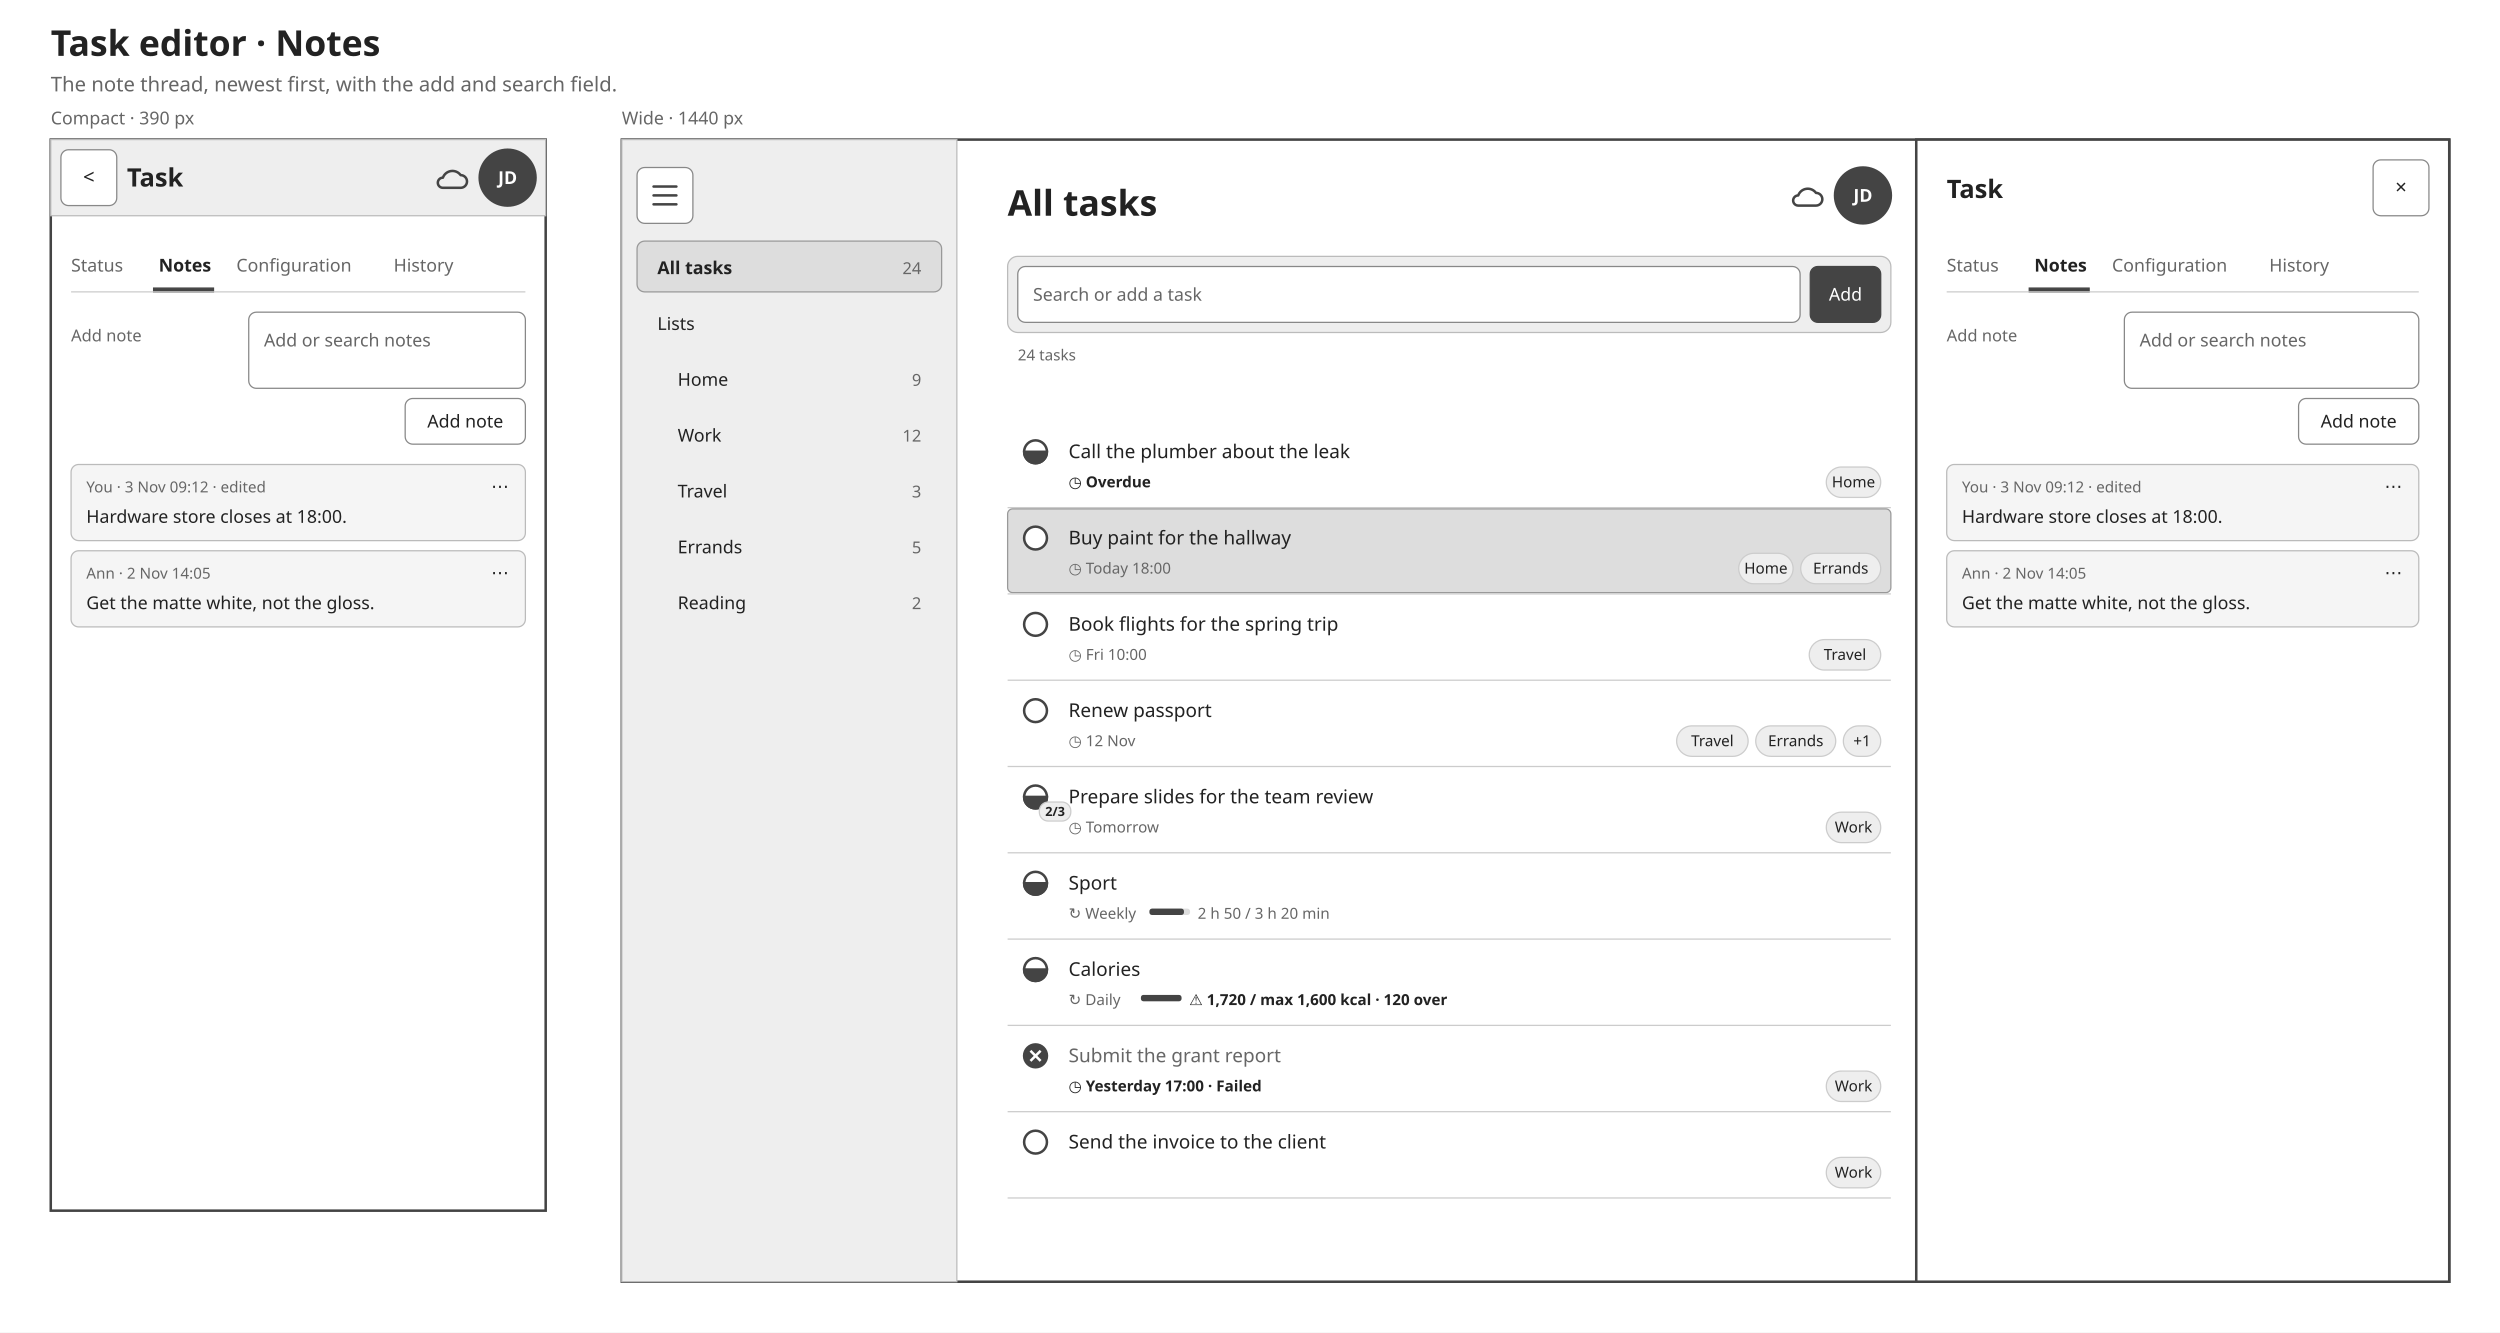
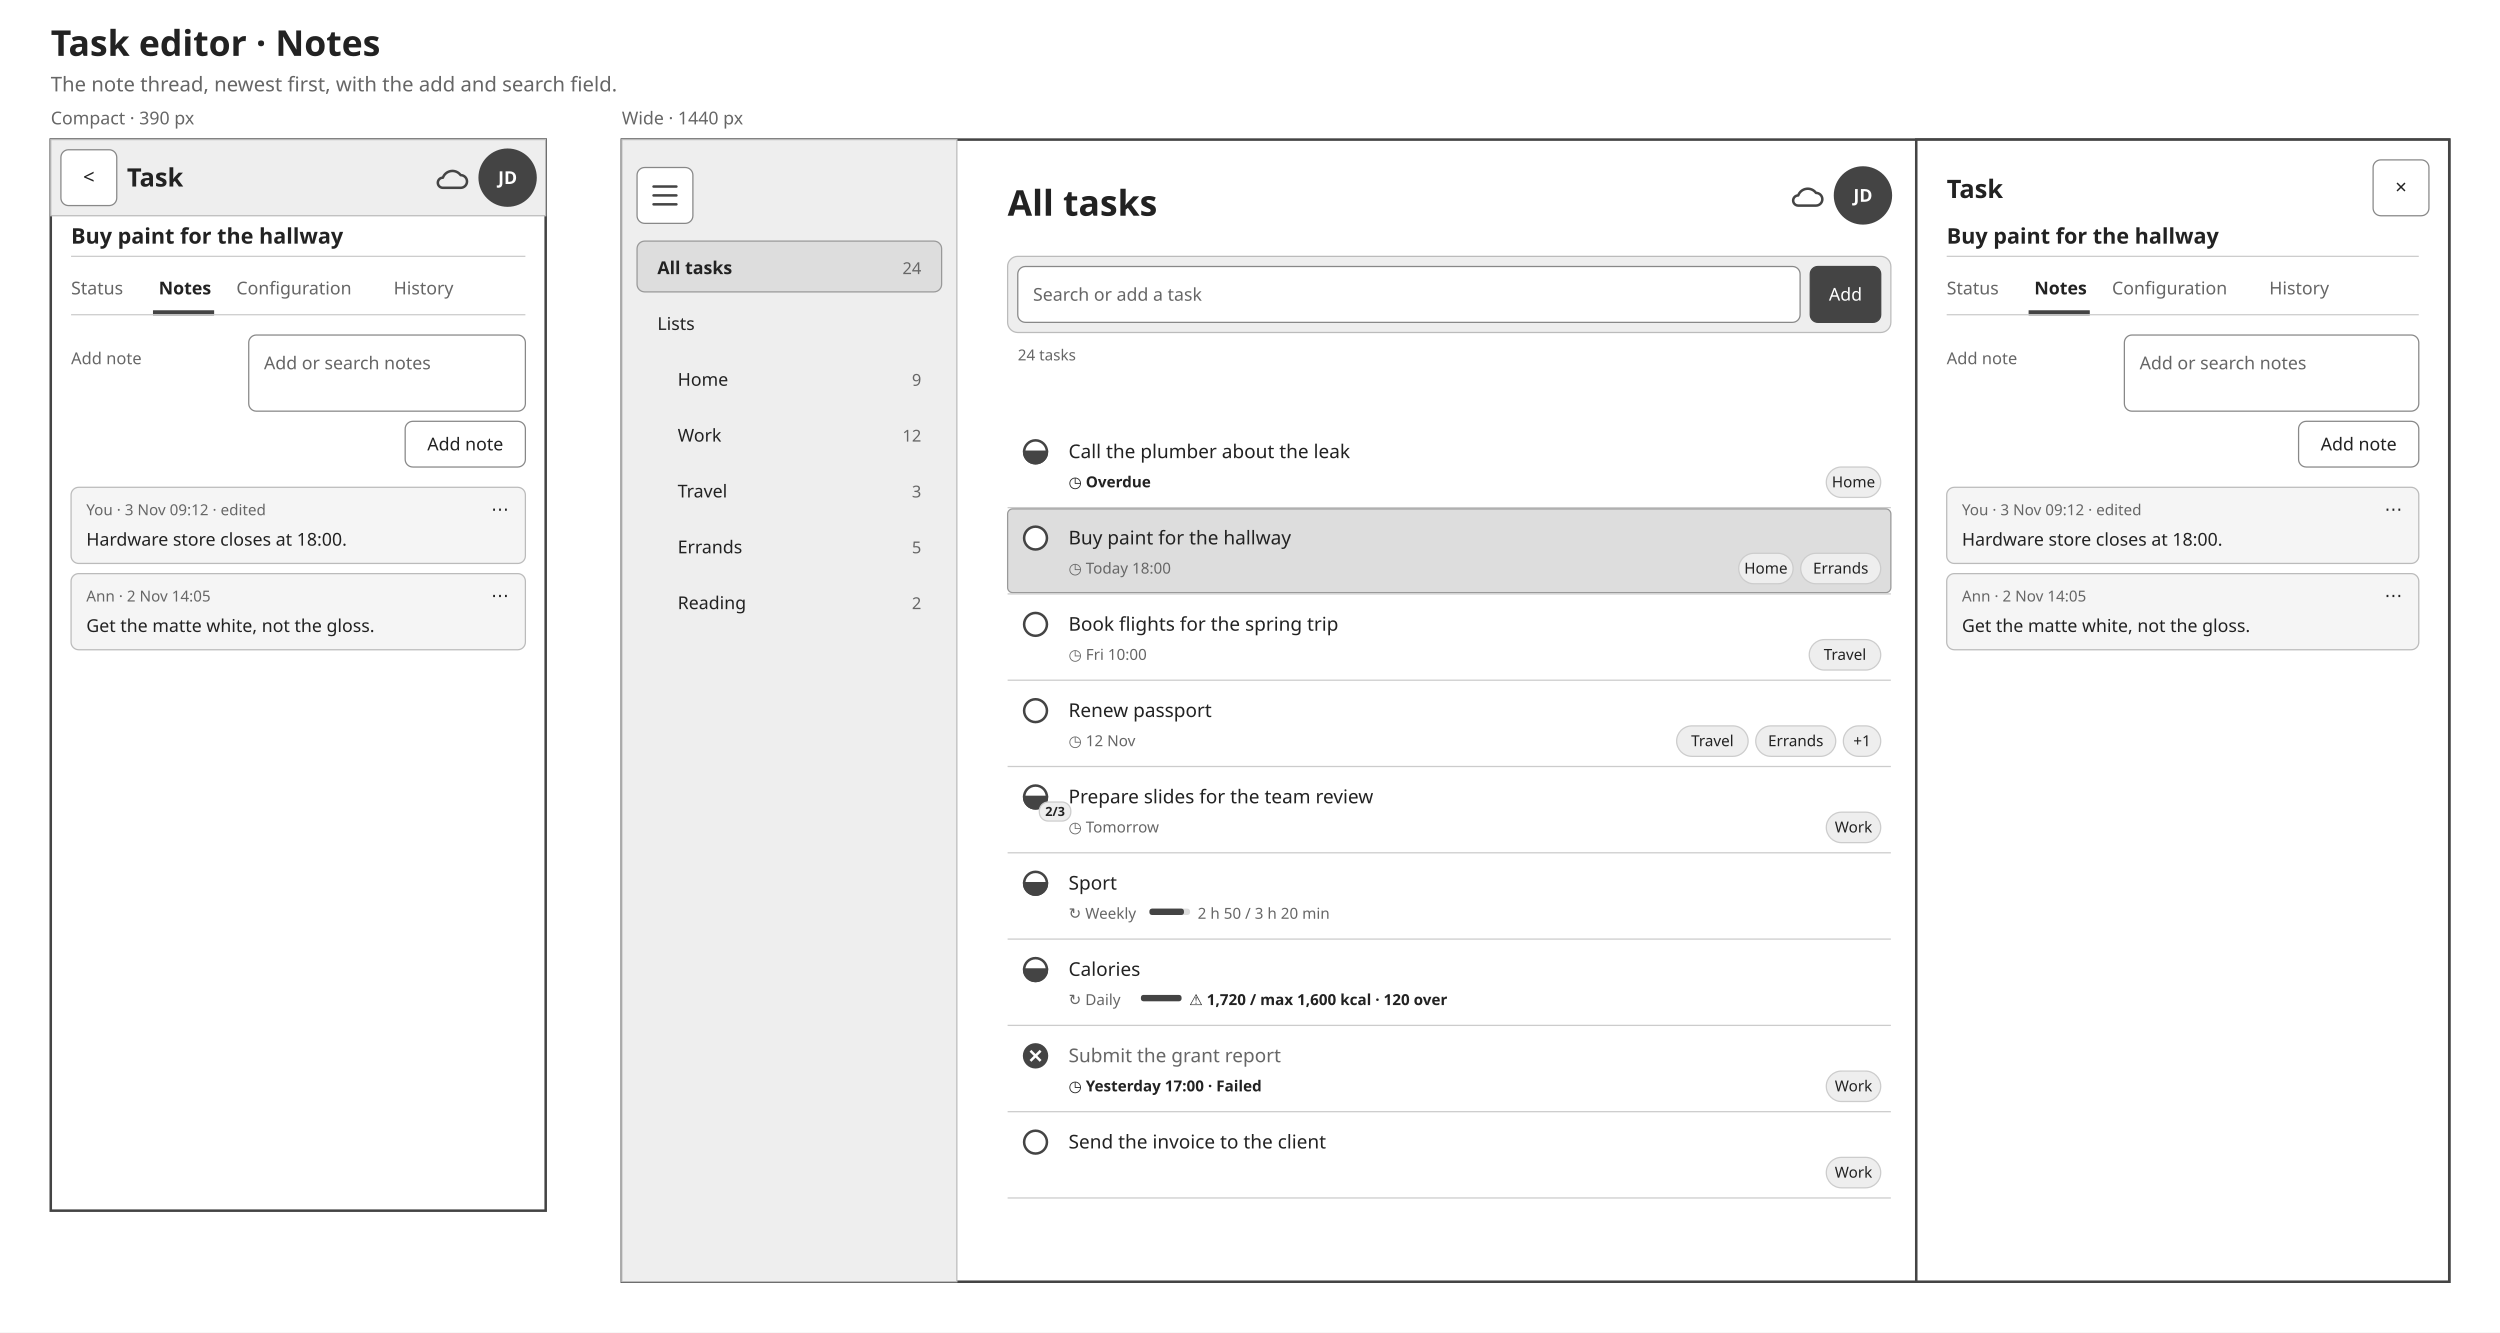
<svg xmlns="http://www.w3.org/2000/svg" width="1970" height="1050" viewBox="0 0 1970 1050">
  <style>
text { font-family: sans-serif; fill: #222222; }
.muted { fill: #666666; }
.on-primary { fill: #ffffff; }
.bold { font-weight: bold; }
rect.frame { fill: #ffffff; stroke: #444444; stroke-width: 2; }
.bar { fill: #eeeeee; stroke: #bbbbbb; }
.box { fill: #f5f5f5; stroke: #bbbbbb; }
.control { fill: #ffffff; stroke: #888888; }
.disabled { fill: #f5f5f5; stroke: #cccccc; }
.primary { fill: #444444; stroke: #444444; }
.selected { fill: #dddddd; stroke: #999999; }
.chip { fill: #eeeeee; stroke: #cccccc; }
.signal { fill: #ffffff; stroke: #222222; stroke-width: 2; }
.scrim { fill: #888888; fill-opacity: 0.5; }
.rule { stroke: #cccccc; }
.drop { stroke: #222222; stroke-width: 3; }
.icon { fill: #ffffff; stroke: #444444; stroke-width: 2; }
.icon-fill { fill: #444444; stroke: #444444; stroke-width: 2; }
.icon-mark { fill: none; stroke: #ffffff; stroke-width: 2; }
.icon-line { stroke: #444444; stroke-width: 2; }
.icon-line-open { fill: none; stroke: #444444; stroke-width: 2; stroke-linecap: round; stroke-linejoin: round; }
.icon-dashed { fill: #ffffff; stroke: #444444; stroke-width: 2; stroke-dasharray: 3 3; }
.meter { fill: #dddddd; stroke: none; }
.meter-fill { fill: #444444; stroke: none; }
.tooltip { fill: #222222; stroke: #222222; }
  </style>
  <rect x="0" y="0" width="1970" height="1050" fill="#ffffff" />
  <text x="40" y="44" font-size="28" class="bold">Task editor · Notes</text>
  <text x="40" y="72" font-size="16" class="muted">The note thread, newest first, with the add and search field.</text>
  <text x="40" y="98" font-size="14" class="muted">Compact · 390 px</text>
  <text x="490" y="98" font-size="14" class="muted">Wide · 1440 px</text>
  <g class="frame" data-width="390" data-height="844" transform="translate(40 110)">
    <rect x="0" y="0" width="390" height="844" rx="0" class="frame" />
    <rect x="0" y="0" width="390" height="60" rx="0" class="bar" />
    <rect x="8" y="8" width="44" height="44" rx="6" class="control" />
    <text x="30" y="35" font-size="16" text-anchor="middle">&lt;</text>
    <circle cx="360" cy="30" r="22" class="icon-fill" />
    <text x="360" y="35" font-size="14" class="on-primary bold" text-anchor="middle">JD</text>
    <path d="M 309 38 H 323 A 5 5 0 0 0 323 28 A 8 8 0 0 0 309 30 A 4 4 0 0 0 309 38 Z" class="icon-line-open" />
    <text x="60" y="37" font-size="20" class="bold">Task</text>
-     <text x="16" y="104" font-size="14" class="muted">Status</text>
-     <text x="85.04" y="104" font-size="14" class="bold">Notes</text>
-     <rect x="81.04" y="117" width="47.2" height="3" rx="0" class="primary" />
-     <text x="146.24" y="104" font-size="14" class="muted">Configuration</text>
-     <text x="270.16" y="104" font-size="14" class="muted">History</text>
-     <line x1="16" y1="120" x2="374" y2="120" class="rule" />
-     <text x="16" y="159" font-size="13" class="muted">Add note</text>
-     <rect x="156" y="136" width="218" height="60" rx="6" class="control" />
-     <text x="168" y="163" font-size="14" class="muted">Add or search notes</text>
-     <rect x="279.28" y="204" width="94.72" height="36" rx="6" class="control" />
-     <text x="326.64" y="226.9" font-size="14" text-anchor="middle">Add note</text>
-     <rect x="16" y="256" width="358" height="60" rx="6" class="box" />
-     <text x="28" y="278" font-size="12" class="muted">You · 3 Nov 09:12 · edited</text>
-     <text x="28" y="302" font-size="14">Hardware store closes at 18:00.</text>
-     <text x="354" y="278" font-size="14" text-anchor="middle">⋯</text>
-     <rect x="16" y="324" width="358" height="60" rx="6" class="box" />
-     <text x="28" y="346" font-size="12" class="muted">Ann · 2 Nov 14:05</text>
-     <text x="28" y="370" font-size="14">Get the matte white, not the gloss.</text>
-     <text x="354" y="346" font-size="14" text-anchor="middle">⋯</text>
+     <text x="16" y="82" font-size="17" class="bold">Buy paint for the hallway</text>
+     <line x1="16" y1="92" x2="374" y2="92" class="rule" />
+     <text x="16" y="122" font-size="14" class="muted">Status</text>
+     <text x="85.04" y="122" font-size="14" class="bold">Notes</text>
+     <rect x="81.04" y="135" width="47.2" height="3" rx="0" class="primary" />
+     <text x="146.24" y="122" font-size="14" class="muted">Configuration</text>
+     <text x="270.16" y="122" font-size="14" class="muted">History</text>
+     <line x1="16" y1="138" x2="374" y2="138" class="rule" />
+     <text x="16" y="177" font-size="13" class="muted">Add note</text>
+     <rect x="156" y="154" width="218" height="60" rx="6" class="control" />
+     <text x="168" y="181" font-size="14" class="muted">Add or search notes</text>
+     <rect x="279.28" y="222" width="94.72" height="36" rx="6" class="control" />
+     <text x="326.64" y="244.9" font-size="14" text-anchor="middle">Add note</text>
+     <rect x="16" y="274" width="358" height="60" rx="6" class="box" />
+     <text x="28" y="296" font-size="12" class="muted">You · 3 Nov 09:12 · edited</text>
+     <text x="28" y="320" font-size="14">Hardware store closes at 18:00.</text>
+     <text x="354" y="296" font-size="14" text-anchor="middle">⋯</text>
+     <rect x="16" y="342" width="358" height="60" rx="6" class="box" />
+     <text x="28" y="364" font-size="12" class="muted">Ann · 2 Nov 14:05</text>
+     <text x="28" y="388" font-size="14">Get the matte white, not the gloss.</text>
+     <text x="354" y="364" font-size="14" text-anchor="middle">⋯</text>
  </g>
  <g class="frame" data-width="1440" data-height="900" transform="translate(490 110)">
    <rect x="0" y="0" width="1440" height="900" rx="0" class="frame" />
    <rect x="0" y="0" width="264" height="900" rx="0" class="bar" />
    <rect x="12" y="22" width="44" height="44" rx="6" class="control" />
    <path d="M 25 37 H 43" class="icon-line-open" />
    <path d="M 25 44 H 43" class="icon-line-open" />
    <path d="M 25 51 H 43" class="icon-line-open" />
    <rect x="12" y="80" width="240" height="40" rx="6" class="selected" />
    <text x="28" y="106" font-size="14" class="bold">All tasks</text>
    <text x="236" y="106" font-size="13" class="muted" text-anchor="end">24</text>
    <text x="28" y="150" font-size="14">Lists</text>
    <text x="44" y="194" font-size="14">Home</text>
    <text x="236" y="194" font-size="13" class="muted" text-anchor="end">9</text>
    <text x="44" y="238" font-size="14">Work</text>
    <text x="236" y="238" font-size="13" class="muted" text-anchor="end">12</text>
    <text x="44" y="282" font-size="14">Travel</text>
    <text x="236" y="282" font-size="13" class="muted" text-anchor="end">3</text>
    <text x="44" y="326" font-size="14">Errands</text>
    <text x="236" y="326" font-size="13" class="muted" text-anchor="end">5</text>
    <text x="44" y="370" font-size="14">Reading</text>
    <text x="236" y="370" font-size="13" class="muted" text-anchor="end">2</text>
    <circle cx="978" cy="44" r="22" class="icon-fill" />
    <text x="978" y="49" font-size="14" class="on-primary bold" text-anchor="middle">JD</text>
    <path d="M 927 52 H 941 A 5 5 0 0 0 941 42 A 8 8 0 0 0 927 44 A 4 4 0 0 0 927 52 Z" class="icon-line-open" />
    <text x="304" y="60" font-size="28" class="bold">All tasks</text>
    <rect x="304" y="92" width="696" height="60" rx="8" class="bar" />
    <rect x="936.48" y="100" width="55.52" height="44" rx="6" class="primary" />
    <text x="964.24" y="126.9" font-size="14" class="on-primary" text-anchor="middle">Add</text>
    <rect x="312" y="100" width="616.48" height="44" rx="6" class="control" />
    <text x="324" y="127" font-size="14" class="muted">Search or add a task</text>
    <text x="312" y="174" font-size="12" class="muted">24 tasks</text>
    <line x1="304" y1="290" x2="1000" y2="290" class="rule" />
    <circle cx="326" cy="246" r="9" class="icon" />
    <path d="M317 246 A9 9 0 0 0 335 246 Z" class="icon-fill" />
    <text x="352" y="251" font-size="15">Call the plumber about the leak</text>
    <text x="352" y="274" font-size="12" class="bold">◷ Overdue</text>
    <rect x="949.12" y="258" width="42.88" height="24" rx="12" class="chip" />
    <text x="970.56" y="274" font-size="12" text-anchor="middle">Home</text>
    <rect x="304" y="291" width="696" height="66" rx="4" class="selected" />
    <line x1="304" y1="358" x2="1000" y2="358" class="rule" />
    <circle cx="326" cy="314" r="9" class="icon" />
    <text x="352" y="319" font-size="15">Buy paint for the hallway</text>
    <text x="352" y="342" font-size="12" class="muted">◷ Today 18:00</text>
    <rect x="928.96" y="326" width="63.04" height="24" rx="12" class="chip" />
    <text x="960.48" y="342" font-size="12" text-anchor="middle">Errands</text>
    <rect x="880.08" y="326" width="42.88" height="24" rx="12" class="chip" />
    <text x="901.52" y="342" font-size="12" text-anchor="middle">Home</text>
    <line x1="304" y1="426" x2="1000" y2="426" class="rule" />
    <circle cx="326" cy="382" r="9" class="icon" />
    <text x="352" y="387" font-size="15">Book flights for the spring trip</text>
    <text x="352" y="410" font-size="12" class="muted">◷ Fri 10:00</text>
    <rect x="935.68" y="394" width="56.32" height="24" rx="12" class="chip" />
    <text x="963.84" y="410" font-size="12" text-anchor="middle">Travel</text>
    <line x1="304" y1="494" x2="1000" y2="494" class="rule" />
    <circle cx="326" cy="450" r="9" class="icon" />
    <text x="352" y="455" font-size="15">Renew passport</text>
    <text x="352" y="478" font-size="12" class="muted">◷ 12 Nov</text>
    <rect x="962.56" y="462" width="29.44" height="24" rx="12" class="chip" />
    <text x="977.28" y="478" font-size="12" text-anchor="middle">+1</text>
    <rect x="893.52" y="462" width="63.04" height="24" rx="12" class="chip" />
    <text x="925.04" y="478" font-size="12" text-anchor="middle">Errands</text>
    <rect x="831.2" y="462" width="56.32" height="24" rx="12" class="chip" />
    <text x="859.36" y="478" font-size="12" text-anchor="middle">Travel</text>
    <line x1="304" y1="562" x2="1000" y2="562" class="rule" />
    <circle cx="326" cy="518" r="9" class="icon" />
    <path d="M317 518 A9 9 0 0 0 335 518 Z" class="icon-fill" />
    <rect x="329" y="522" width="24.8" height="15" rx="7" class="chip" />
    <text x="341.4" y="533" font-size="10" class="bold" text-anchor="middle">2/3</text>
    <text x="352" y="523" font-size="15">Prepare slides for the team review</text>
    <text x="352" y="546" font-size="12" class="muted">◷ Tomorrow</text>
    <rect x="949.12" y="530" width="42.88" height="24" rx="12" class="chip" />
    <text x="970.56" y="546" font-size="12" text-anchor="middle">Work</text>
    <line x1="304" y1="630" x2="1000" y2="630" class="rule" />
    <circle cx="326" cy="586" r="9" class="icon" />
    <path d="M317 586 A9 9 0 0 0 335 586 Z" class="icon-fill" />
    <text x="352" y="591" font-size="15">Sport</text>
    <text x="352" y="614" font-size="12" class="muted">↻ Weekly</text>
    <rect x="415.76" y="606" width="32" height="5" rx="2" class="meter" />
    <rect x="415.76" y="606" width="27.2" height="5" rx="2" class="meter-fill" />
    <text x="453.76" y="614" font-size="12" class="muted">2 h 50 / 3 h 20 min</text>
    <line x1="304" y1="698" x2="1000" y2="698" class="rule" />
    <circle cx="326" cy="654" r="9" class="icon" />
    <path d="M317 654 A9 9 0 0 0 335 654 Z" class="icon-fill" />
    <text x="352" y="659" font-size="15">Calories</text>
    <text x="352" y="682" font-size="12" class="muted">↻ Daily</text>
    <rect x="409.04" y="674" width="32" height="5" rx="2" class="meter" />
    <rect x="409.04" y="674" width="32" height="5" rx="2" class="meter-fill" />
    <text x="447.04" y="682" font-size="12" class="bold">⚠ 1,720 / max 1,600 kcal · 120 over</text>
    <line x1="304" y1="766" x2="1000" y2="766" class="rule" />
    <circle cx="326" cy="722" r="9" class="icon-fill" />
    <path d="M322 718 L330 726 M330 718 L322 726" class="icon-mark" />
    <text x="352" y="727" font-size="15" class="muted">Submit the grant report</text>
    <text x="352" y="750" font-size="12" class="bold">◷ Yesterday 17:00 · Failed</text>
    <rect x="949.12" y="734" width="42.88" height="24" rx="12" class="chip" />
    <text x="970.56" y="750" font-size="12" text-anchor="middle">Work</text>
    <line x1="304" y1="834" x2="1000" y2="834" class="rule" />
    <circle cx="326" cy="790" r="9" class="icon" />
    <text x="352" y="795" font-size="15">Send the invoice to the client</text>
    <rect x="949.12" y="802" width="42.88" height="24" rx="12" class="chip" />
    <text x="970.56" y="818" font-size="12" text-anchor="middle">Work</text>
    <rect x="1020" y="0" width="420" height="900" rx="0" class="frame" />
    <text x="1044" y="46" font-size="20" class="bold">Task</text>
    <rect x="1380" y="16" width="44" height="44" rx="6" class="control" />
    <text x="1402" y="43" font-size="16" text-anchor="middle">×</text>
-     <text x="1044" y="104" font-size="14" class="muted">Status</text>
-     <text x="1113.04" y="104" font-size="14" class="bold">Notes</text>
-     <rect x="1109.04" y="117" width="47.2" height="3" rx="0" class="primary" />
-     <text x="1174.24" y="104" font-size="14" class="muted">Configuration</text>
-     <text x="1298.16" y="104" font-size="14" class="muted">History</text>
-     <line x1="1044" y1="120" x2="1416" y2="120" class="rule" />
-     <text x="1044" y="159" font-size="13" class="muted">Add note</text>
-     <rect x="1184" y="136" width="232" height="60" rx="6" class="control" />
-     <text x="1196" y="163" font-size="14" class="muted">Add or search notes</text>
-     <rect x="1321.28" y="204" width="94.72" height="36" rx="6" class="control" />
-     <text x="1368.64" y="226.9" font-size="14" text-anchor="middle">Add note</text>
-     <rect x="1044" y="256" width="372" height="60" rx="6" class="box" />
-     <text x="1056" y="278" font-size="12" class="muted">You · 3 Nov 09:12 · edited</text>
-     <text x="1056" y="302" font-size="14">Hardware store closes at 18:00.</text>
-     <text x="1396" y="278" font-size="14" text-anchor="middle">⋯</text>
-     <rect x="1044" y="324" width="372" height="60" rx="6" class="box" />
-     <text x="1056" y="346" font-size="12" class="muted">Ann · 2 Nov 14:05</text>
-     <text x="1056" y="370" font-size="14">Get the matte white, not the gloss.</text>
-     <text x="1396" y="346" font-size="14" text-anchor="middle">⋯</text>
+     <text x="1044" y="82" font-size="17" class="bold">Buy paint for the hallway</text>
+     <line x1="1044" y1="92" x2="1416" y2="92" class="rule" />
+     <text x="1044" y="122" font-size="14" class="muted">Status</text>
+     <text x="1113.04" y="122" font-size="14" class="bold">Notes</text>
+     <rect x="1109.04" y="135" width="47.2" height="3" rx="0" class="primary" />
+     <text x="1174.24" y="122" font-size="14" class="muted">Configuration</text>
+     <text x="1298.16" y="122" font-size="14" class="muted">History</text>
+     <line x1="1044" y1="138" x2="1416" y2="138" class="rule" />
+     <text x="1044" y="177" font-size="13" class="muted">Add note</text>
+     <rect x="1184" y="154" width="232" height="60" rx="6" class="control" />
+     <text x="1196" y="181" font-size="14" class="muted">Add or search notes</text>
+     <rect x="1321.28" y="222" width="94.72" height="36" rx="6" class="control" />
+     <text x="1368.64" y="244.9" font-size="14" text-anchor="middle">Add note</text>
+     <rect x="1044" y="274" width="372" height="60" rx="6" class="box" />
+     <text x="1056" y="296" font-size="12" class="muted">You · 3 Nov 09:12 · edited</text>
+     <text x="1056" y="320" font-size="14">Hardware store closes at 18:00.</text>
+     <text x="1396" y="296" font-size="14" text-anchor="middle">⋯</text>
+     <rect x="1044" y="342" width="372" height="60" rx="6" class="box" />
+     <text x="1056" y="364" font-size="12" class="muted">Ann · 2 Nov 14:05</text>
+     <text x="1056" y="388" font-size="14">Get the matte white, not the gloss.</text>
+     <text x="1396" y="364" font-size="14" text-anchor="middle">⋯</text>
  </g>
</svg>
